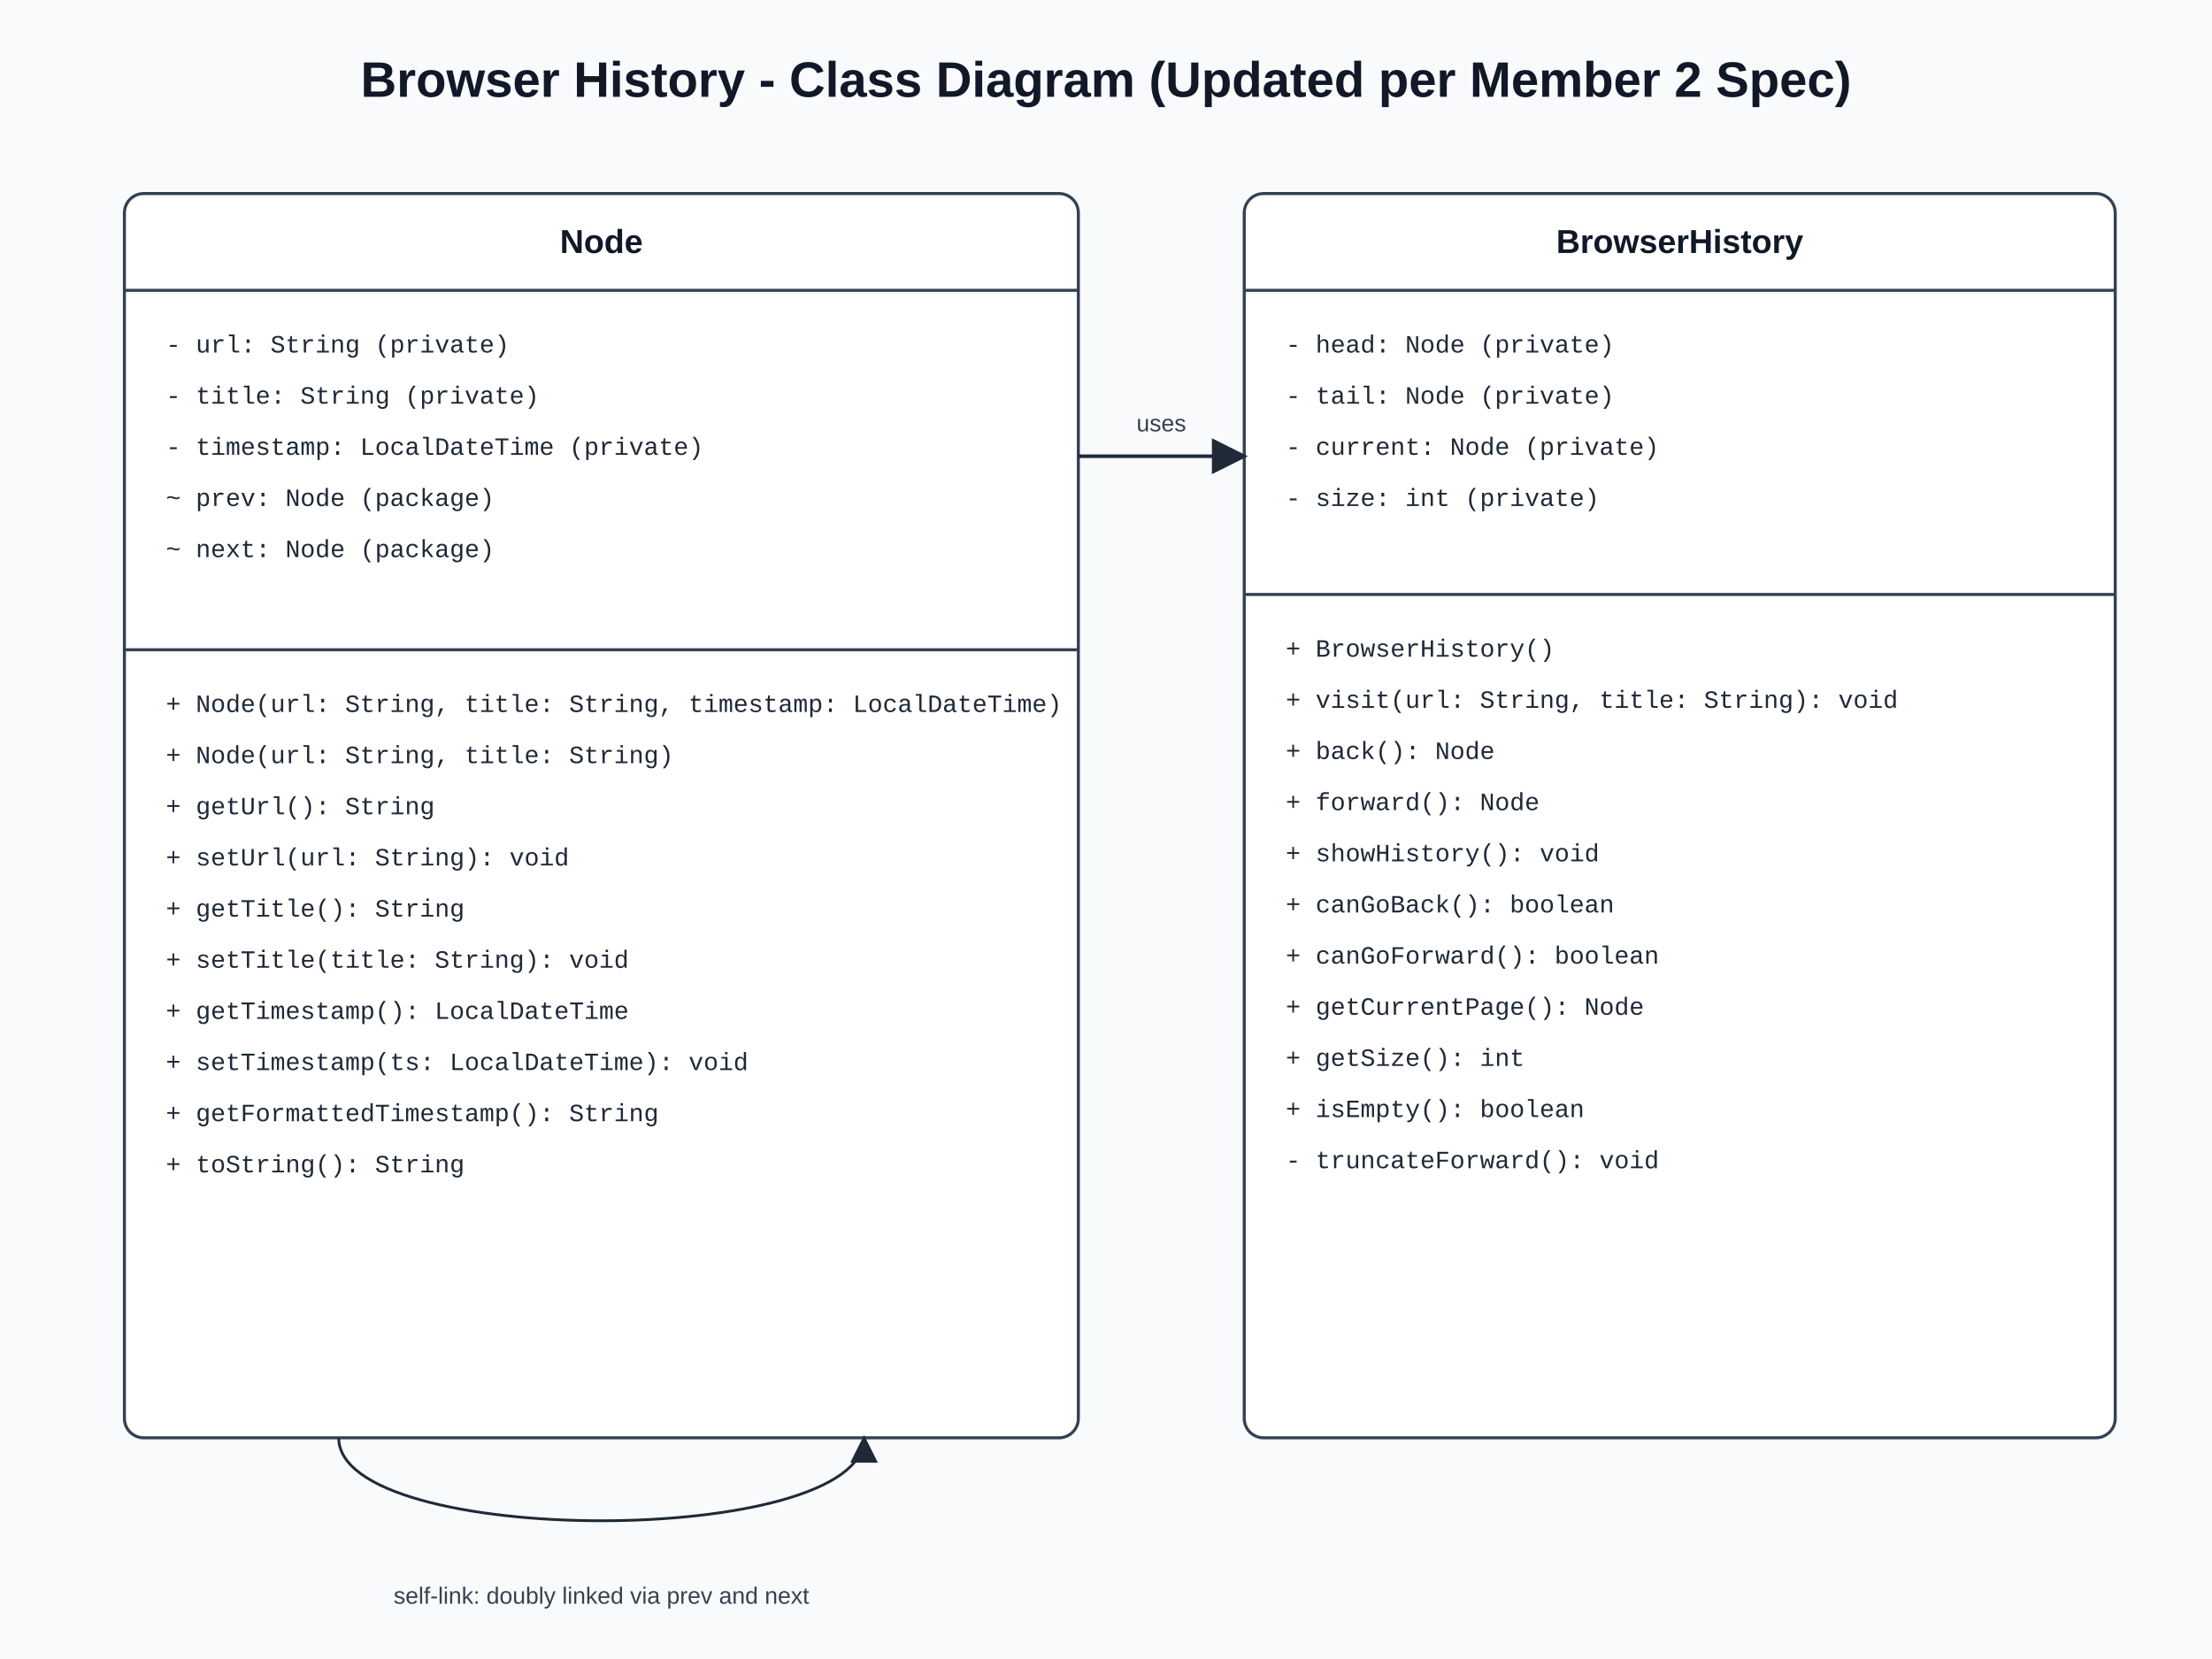
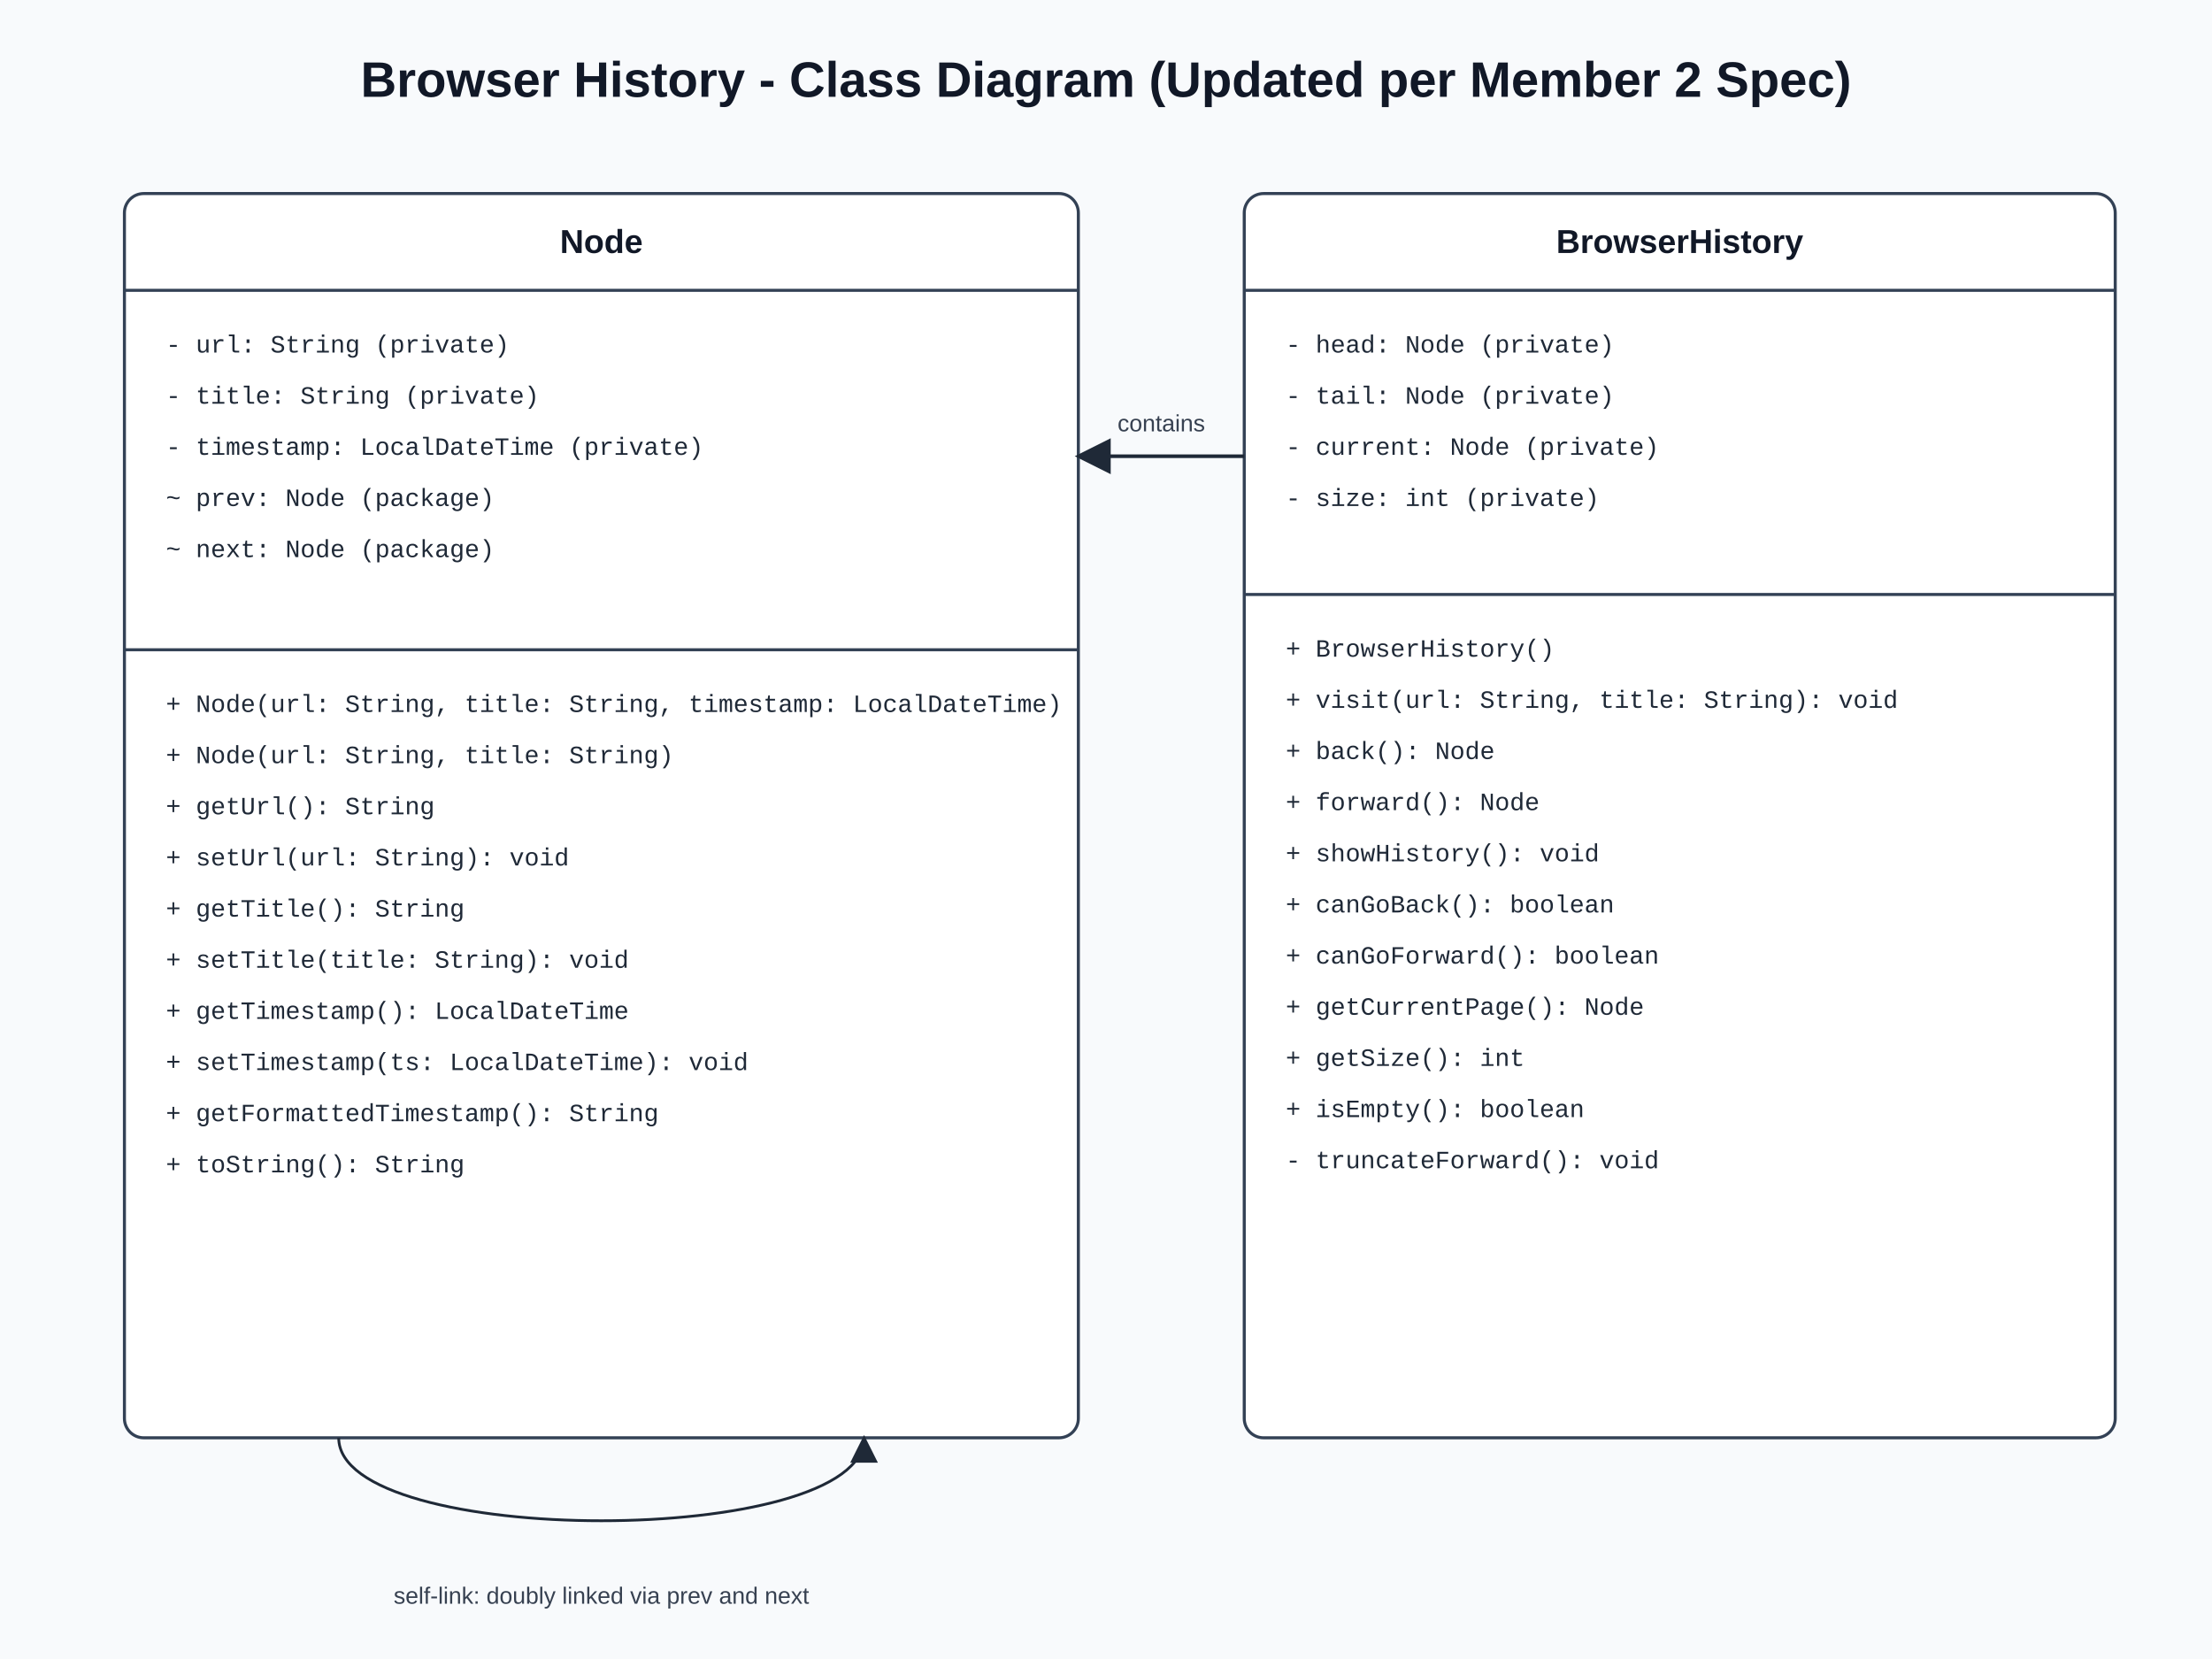
<svg xmlns="http://www.w3.org/2000/svg" width="1600" height="1200" viewBox="0 0 1600 1200">
  <defs>
    <marker id="arrow" markerWidth="10" markerHeight="10" refX="9" refY="5" orient="auto" markerUnits="strokeWidth">
      <path d="M0,0 L10,5 L0,10 z" fill="#1f2937" />
    </marker>
    <style>
      .title { font: 700 36px 'Segoe UI', Arial, sans-serif; fill: #111827; }
      .label { font: 700 24px 'Segoe UI', Arial, sans-serif; fill: #111827; }
      .text { font: 18px 'Consolas', 'Courier New', monospace; fill: #1f2937; }
      .small { font: 17px 'Segoe UI', Arial, sans-serif; fill: #374151; }
      .note { font: 16px 'Segoe UI', Arial, sans-serif; fill: #0f172a; }
    </style>
  </defs>
  <rect x="0" y="0" width="1600" height="1200" fill="#f8fafc" />
  <text x="800" y="70" text-anchor="middle" class="title">Browser History - Class Diagram (Updated per Member 2 Spec)</text>
  <rect x="90" y="140" width="690" height="900" rx="14" fill="#ffffff" stroke="#334155" stroke-width="2.2" />
  <line x1="90" y1="210" x2="780" y2="210" stroke="#334155" stroke-width="2.2" />
  <line x1="90" y1="470" x2="780" y2="470" stroke="#334155" stroke-width="2.2" />
  <text x="435" y="183" text-anchor="middle" class="label">Node</text>
  <text x="120" y="255" class="text">- url: String (private)</text>
  <text x="120" y="292" class="text">- title: String (private)</text>
  <text x="120" y="329" class="text">- timestamp: LocalDateTime (private)</text>
  <text x="120" y="366" class="text">~ prev: Node (package)</text>
  <text x="120" y="403" class="text">~ next: Node (package)</text>
  <text x="120" y="515" class="text">+ Node(url: String, title: String, timestamp: LocalDateTime)</text>
  <text x="120" y="552" class="text">+ Node(url: String, title: String)</text>
  <text x="120" y="589" class="text">+ getUrl(): String</text>
  <text x="120" y="626" class="text">+ setUrl(url: String): void</text>
  <text x="120" y="663" class="text">+ getTitle(): String</text>
  <text x="120" y="700" class="text">+ setTitle(title: String): void</text>
  <text x="120" y="737" class="text">+ getTimestamp(): LocalDateTime</text>
  <text x="120" y="774" class="text">+ setTimestamp(ts: LocalDateTime): void</text>
  <text x="120" y="811" class="text">+ getFormattedTimestamp(): String</text>
  <text x="120" y="848" class="text">+ toString(): String</text>
  <rect x="900" y="140" width="630" height="900" rx="14" fill="#ffffff" stroke="#334155" stroke-width="2.2" />
  <line x1="900" y1="210" x2="1530" y2="210" stroke="#334155" stroke-width="2.2" />
  <line x1="900" y1="430" x2="1530" y2="430" stroke="#334155" stroke-width="2.2" />
  <text x="1215" y="183" text-anchor="middle" class="label">BrowserHistory</text>
  <text x="930" y="255" class="text">- head: Node (private)</text>
  <text x="930" y="292" class="text">- tail: Node (private)</text>
  <text x="930" y="329" class="text">- current: Node (private)</text>
  <text x="930" y="366" class="text">- size: int (private)</text>
  <text x="930" y="475" class="text">+ BrowserHistory()</text>
  <text x="930" y="512" class="text">+ visit(url: String, title: String): void</text>
  <text x="930" y="549" class="text">+ back(): Node</text>
  <text x="930" y="586" class="text">+ forward(): Node</text>
  <text x="930" y="623" class="text">+ showHistory(): void</text>
  <text x="930" y="660" class="text">+ canGoBack(): boolean</text>
  <text x="930" y="697" class="text">+ canGoForward(): boolean</text>
  <text x="930" y="734" class="text">+ getCurrentPage(): Node</text>
  <text x="930" y="771" class="text">+ getSize(): int</text>
  <text x="930" y="808" class="text">+ isEmpty(): boolean</text>
  <text x="930" y="845" class="text">- truncateForward(): void</text>
-   <line x1="780" y1="330" x2="900" y2="330" stroke="#1f2937" stroke-width="2.6" marker-end="url(#arrow)" />
-   <text x="840" y="312" text-anchor="middle" class="small">uses</text>
+   <line x1="900" y1="330" x2="780" y2="330" stroke="#1f2937" stroke-width="2.6" marker-end="url(#arrow)" />
+   <text x="840" y="312" text-anchor="middle" class="small">contains</text>
  <path d="M245 1040 C245 1120, 625 1120, 625 1040" fill="none" stroke="#1f2937" stroke-width="2" marker-end="url(#arrow)" />
  <text x="435" y="1160" text-anchor="middle" class="small">self-link: doubly linked via prev and next</text>
</svg>
